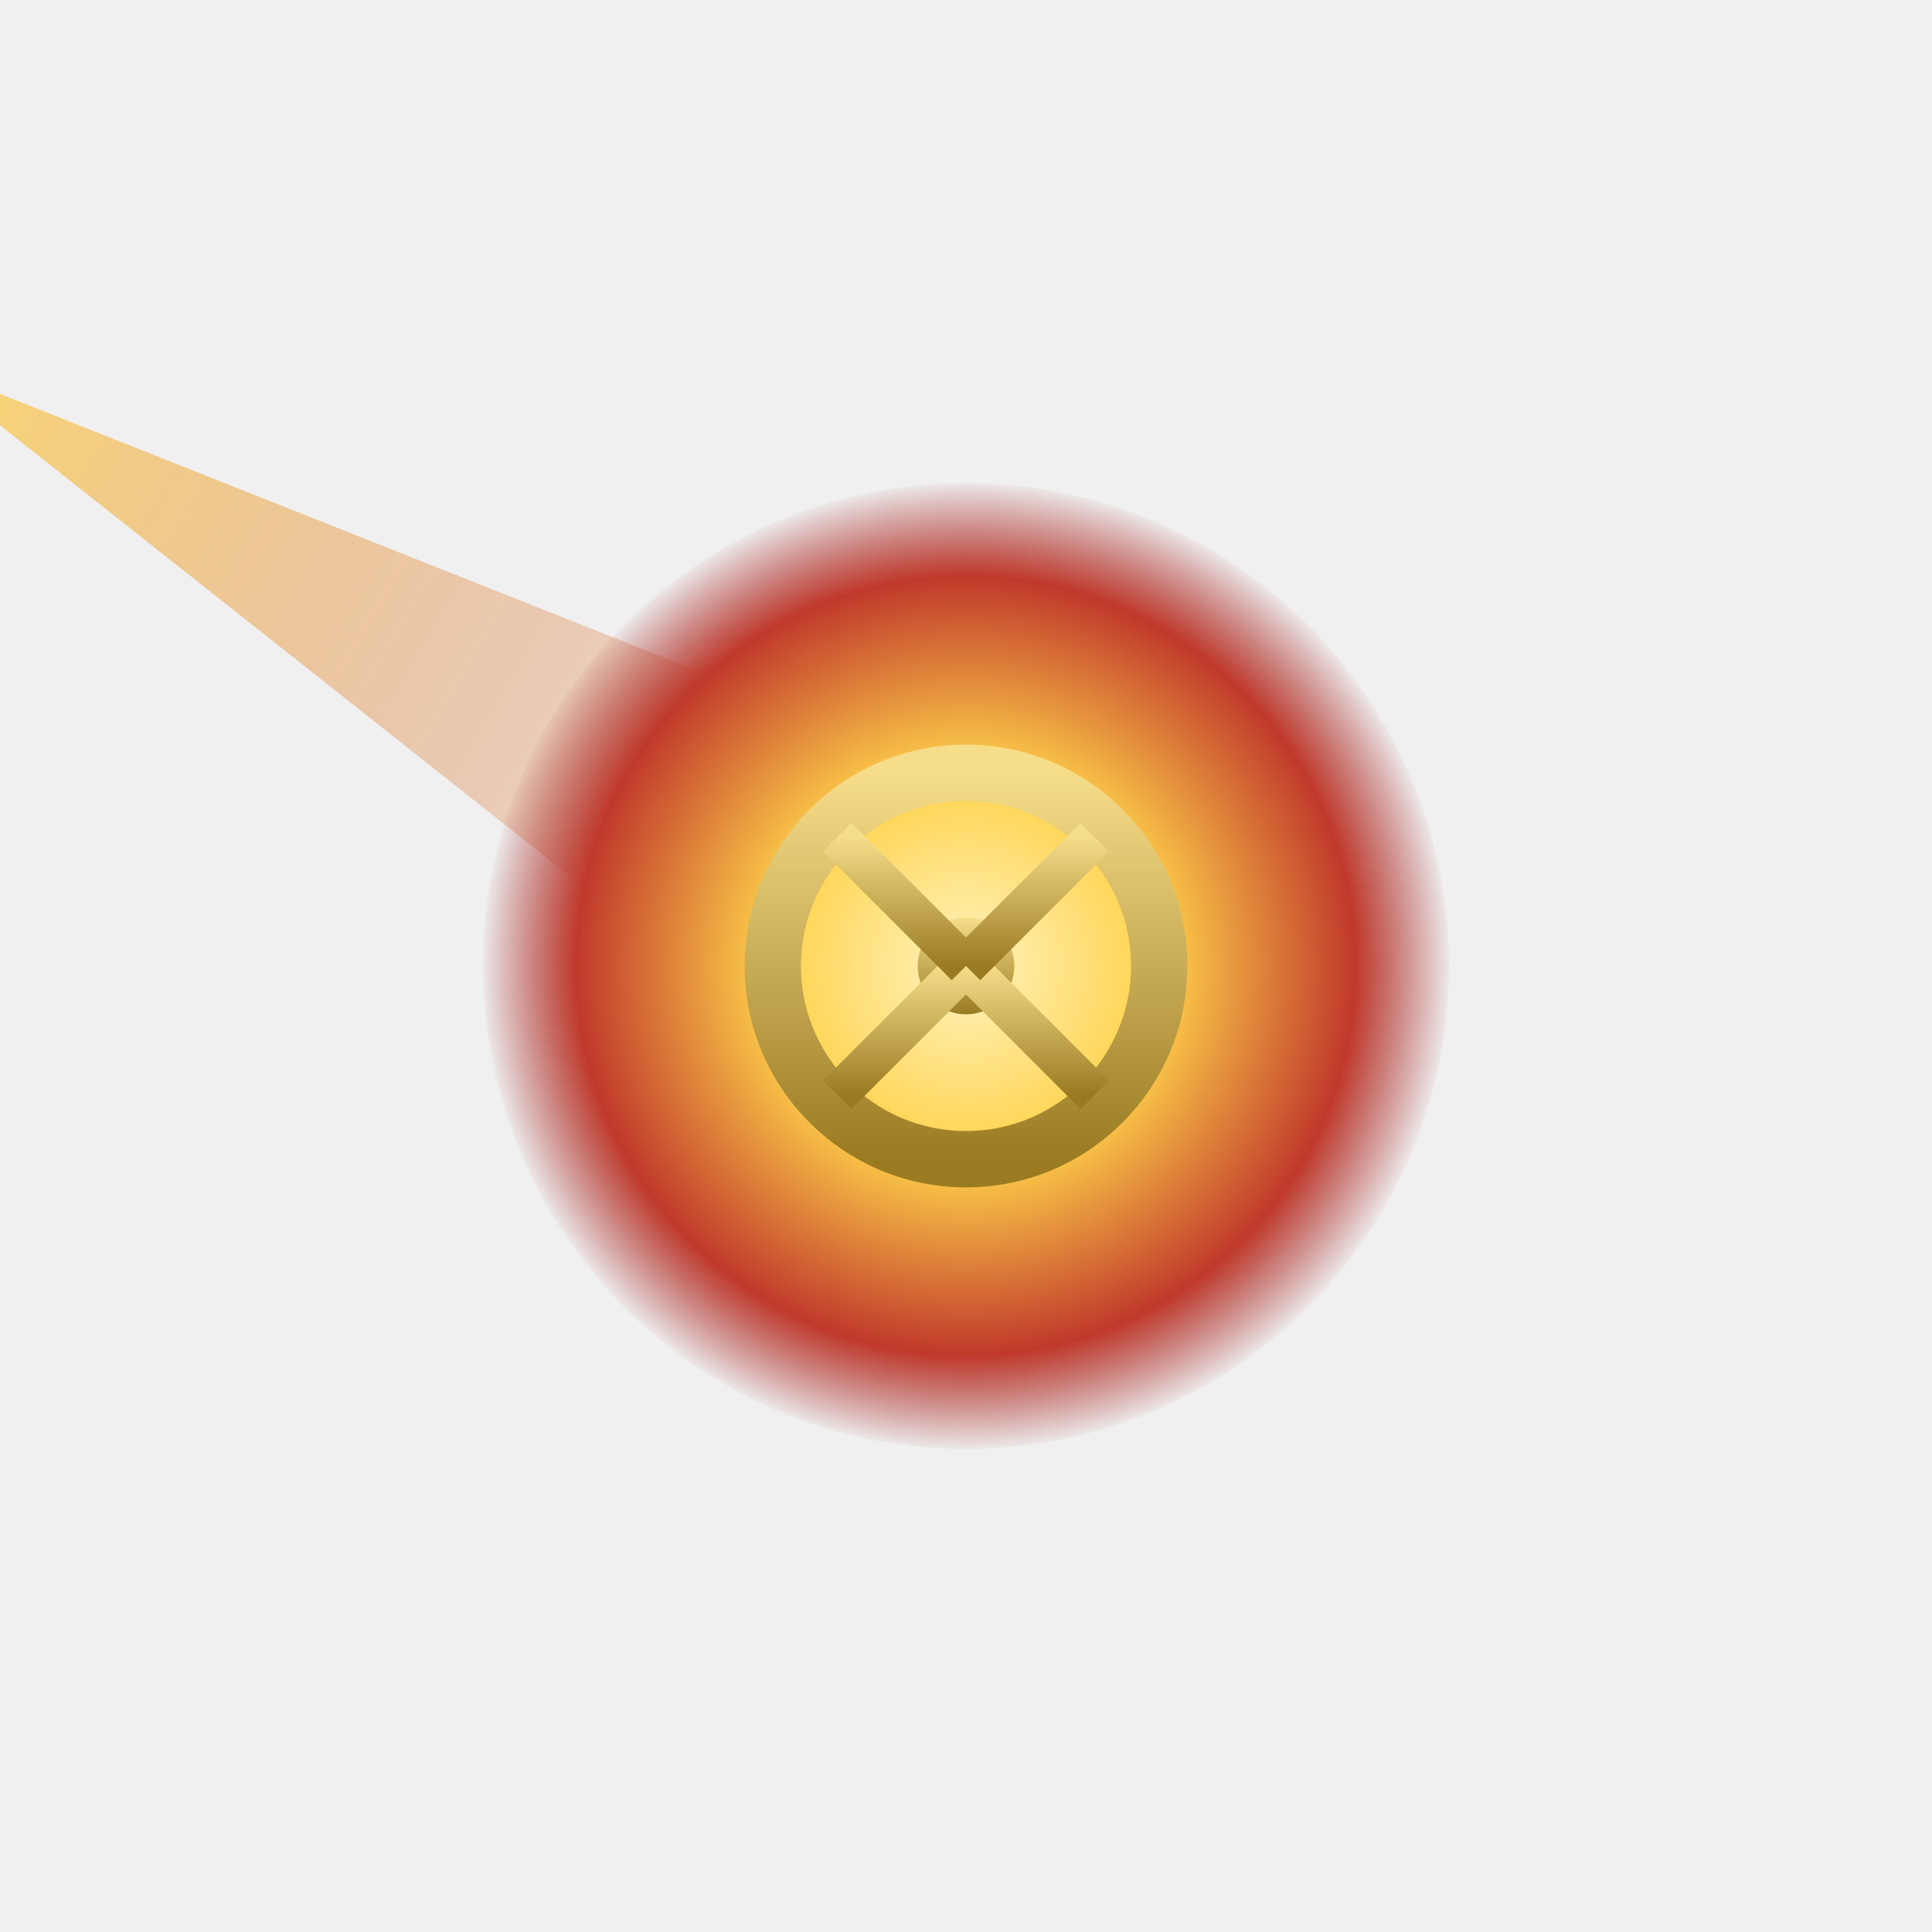
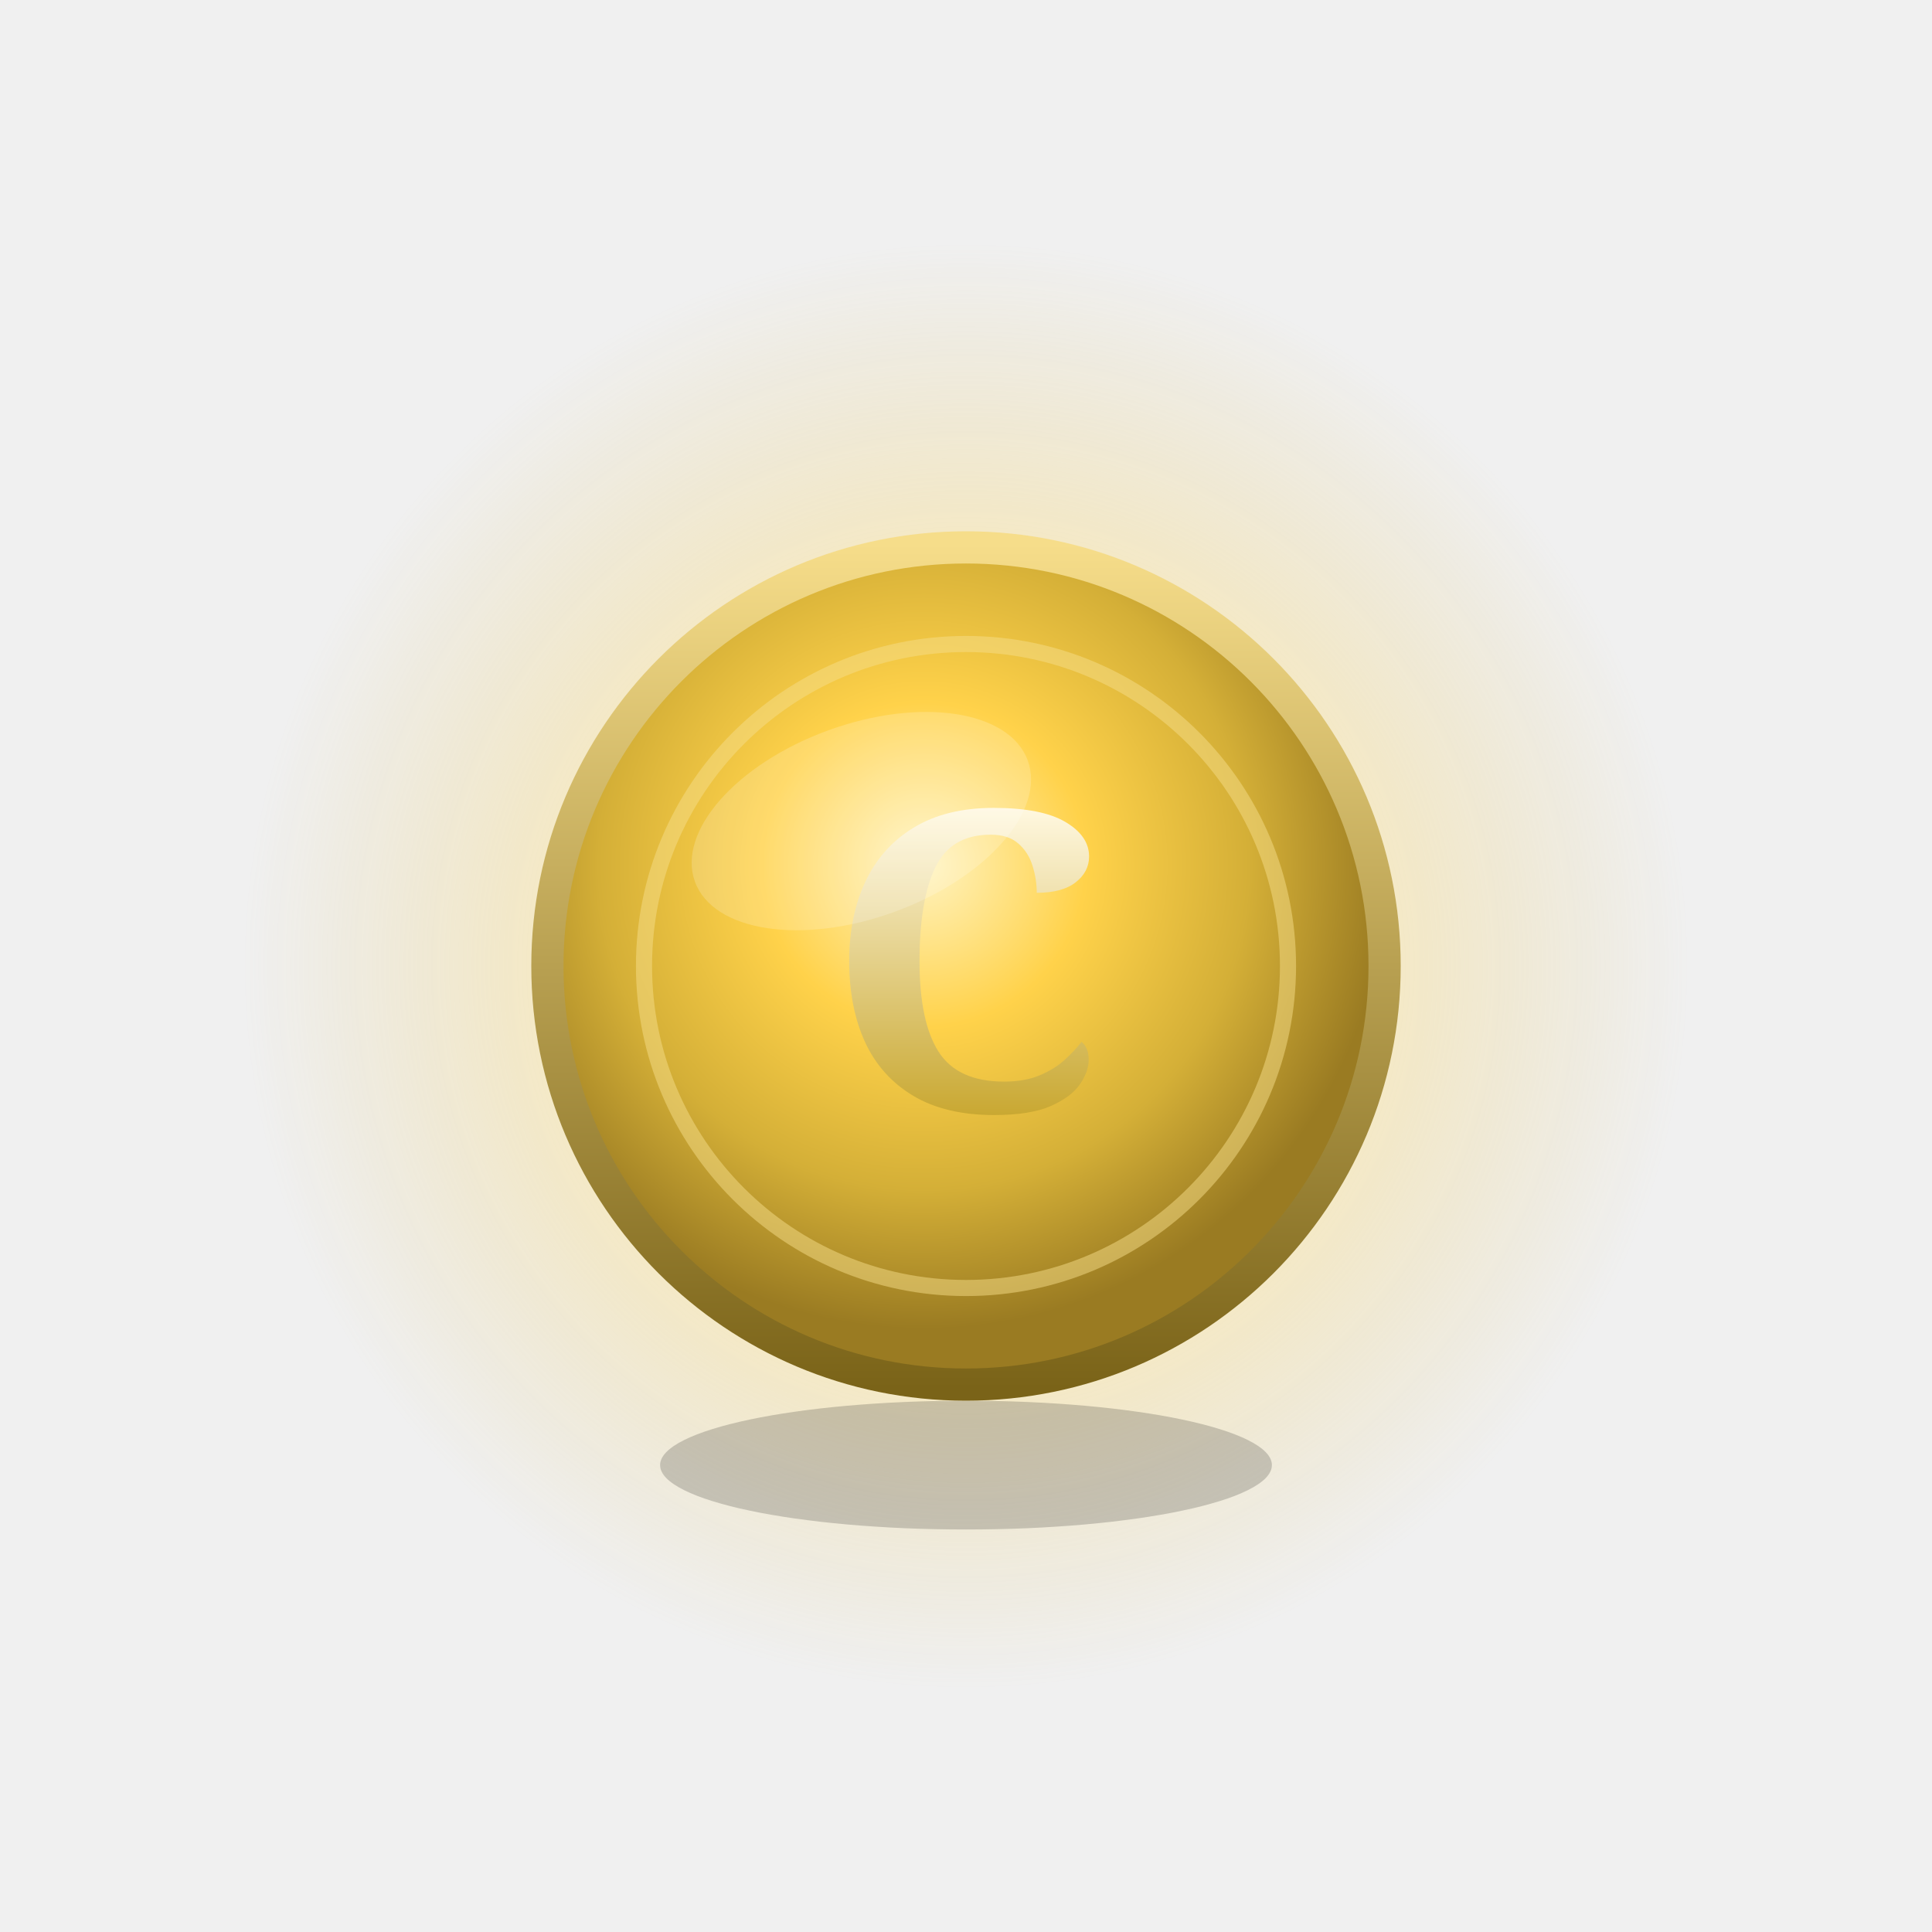
<svg xmlns="http://www.w3.org/2000/svg" width="240" height="240" viewBox="0 0 240 240">
  <defs>
-     <radialGradient id="core" cx=".5" cy=".5" r=".5">
+     <radialGradient id="glow" cx=".5" cy=".5" r=".5">
+       <stop offset="0" stop-color="#FFF3C0" stop-opacity=".6" />
+       <stop offset=".6" stop-color="#FFD24A" stop-opacity=".25" />
+       <stop offset="1" stop-color="#D4AF37" stop-opacity="0" />
+     </radialGradient>
+     <radialGradient id="coinBody" cx=".45" cy=".38" r=".55">
      <stop offset="0" stop-color="#FFF3C0" />
-       <stop offset=".4" stop-color="#FFD24A" />
-       <stop offset=".8" stop-color="#C0392B" />
-       <stop offset="1" stop-color="#9B1C1C" stop-opacity="0" />
+       <stop offset=".35" stop-color="#FFD24A" />
+       <stop offset=".7" stop-color="#D4AF37" />
+       <stop offset="1" stop-color="#9A7B22" />
    </radialGradient>
-     <linearGradient id="tail" x1="0" y1="0" x2="1" y2="0">
-       <stop offset="0" stop-color="#C0392B" stop-opacity="0" />
-       <stop offset="1" stop-color="#FFD24A" stop-opacity=".9" />
+     <linearGradient id="coinEdge" x1="0" y1="0" x2="0" y2="1">
+       <stop offset="0" stop-color="#F6DD8A" />
+       <stop offset="1" stop-color="#7A6318" />
    </linearGradient>
-     <linearGradient id="g" x1="0" y1="0" x2="0" y2="1">
-       <stop offset="0" stop-color="#F6DD8A" />
-       <stop offset="1" stop-color="#9A7B22" />
+     <linearGradient id="cSymbol" x1="0" y1="0" x2="0" y2="1">
+       <stop offset="0" stop-color="#FFF8E0" />
+       <stop offset="1" stop-color="#C9A832" />
    </linearGradient>
  </defs>
-   <g transform="translate(120,120)">
-     <g transform="rotate(210)">
-       <path d="M0 -22 L150 0 L0 22 Z" fill="url(#tail)" opacity=".85">
-         <animate attributeName="opacity" values=".5;.9;.5" dur=".3s" repeatCount="indefinite" />
-       </path>
-     </g>
+   <circle cx="120" cy="120" r="90" fill="url(#glow)">
+     <animate attributeName="r" values="85;95;85" dur="2.5s" repeatCount="indefinite" />
+     <animate attributeName="opacity" values=".5;.85;.5" dur="2.5s" repeatCount="indefinite" />
+   </circle>
+   <g>
+     <animateTransform attributeName="transform" type="translate" values="0 -4;0 4;0 -4" dur="2.4s" repeatCount="indefinite" />
+     <ellipse cx="120" cy="182" rx="38" ry="8" fill="#000" opacity=".18">
+       <animate attributeName="ry" values="8;6;8" dur="2.4s" repeatCount="indefinite" />
+       <animate attributeName="opacity" values=".18;.12;.18" dur="2.4s" repeatCount="indefinite" />
+     </ellipse>
+     <circle cx="120" cy="120" r="52" fill="url(#coinBody)" stroke="url(#coinEdge)" stroke-width="4" />
+     <circle cx="120" cy="120" r="40" fill="none" stroke="#F6DD8A" stroke-width="2" opacity=".5" />
+     <text x="120" y="138" text-anchor="middle" font-family="Georgia,serif" font-size="52" font-weight="bold" fill="url(#cSymbol)">C</text>
+     <ellipse cx="107" cy="102" rx="22" ry="12" fill="#FFF" opacity=".18" transform="rotate(-20 107 102)" />
  </g>
-   <g>
-     <animateTransform attributeName="transform" type="translate" values="0 -6;0 6;0 -6" dur="2.2s" repeatCount="indefinite" />
-     <circle cx="120" cy="120" r="60" fill="url(#core)" />
-     <g transform="translate(120,120)">
-       <circle r="24" fill="none" stroke="url(#g)" stroke-width="7" />
-       <circle r="6" fill="url(#g)" />
-       <g stroke="url(#g)" stroke-width="5">
-         <line x1="0" y1="0" x2="22" y2="0" />
-         <line x1="0" y1="0" x2="16" y2="16" />
-         <line x1="0" y1="0" x2="0" y2="22" />
-         <line x1="0" y1="0" x2="-16" y2="16" />
-         <line x1="0" y1="0" x2="-22" y2="0" />
-         <line x1="0" y1="0" x2="-16" y2="-16" />
-         <line x1="0" y1="0" x2="-0" y2="-22" />
-         <line x1="0" y1="0" x2="16" y2="-16" />
-       </g>
-     </g>
-   </g>
+   <circle cx="72" cy="88" r="2" fill="#FFF8E0" opacity="0">
+     <animate attributeName="opacity" values="0;.8;0" dur="3s" repeatCount="indefinite" begin="0s" />
+   </circle>
+   <circle cx="168" cy="96" r="1.5" fill="#FFF8E0" opacity="0">
+     <animate attributeName="opacity" values="0;.7;0" dur="3s" repeatCount="indefinite" begin="1s" />
+   </circle>
+   <circle cx="155" cy="152" r="2" fill="#FFF8E0" opacity="0">
+     <animate attributeName="opacity" values="0;.6;0" dur="3s" repeatCount="indefinite" begin="2s" />
+   </circle>
</svg>
